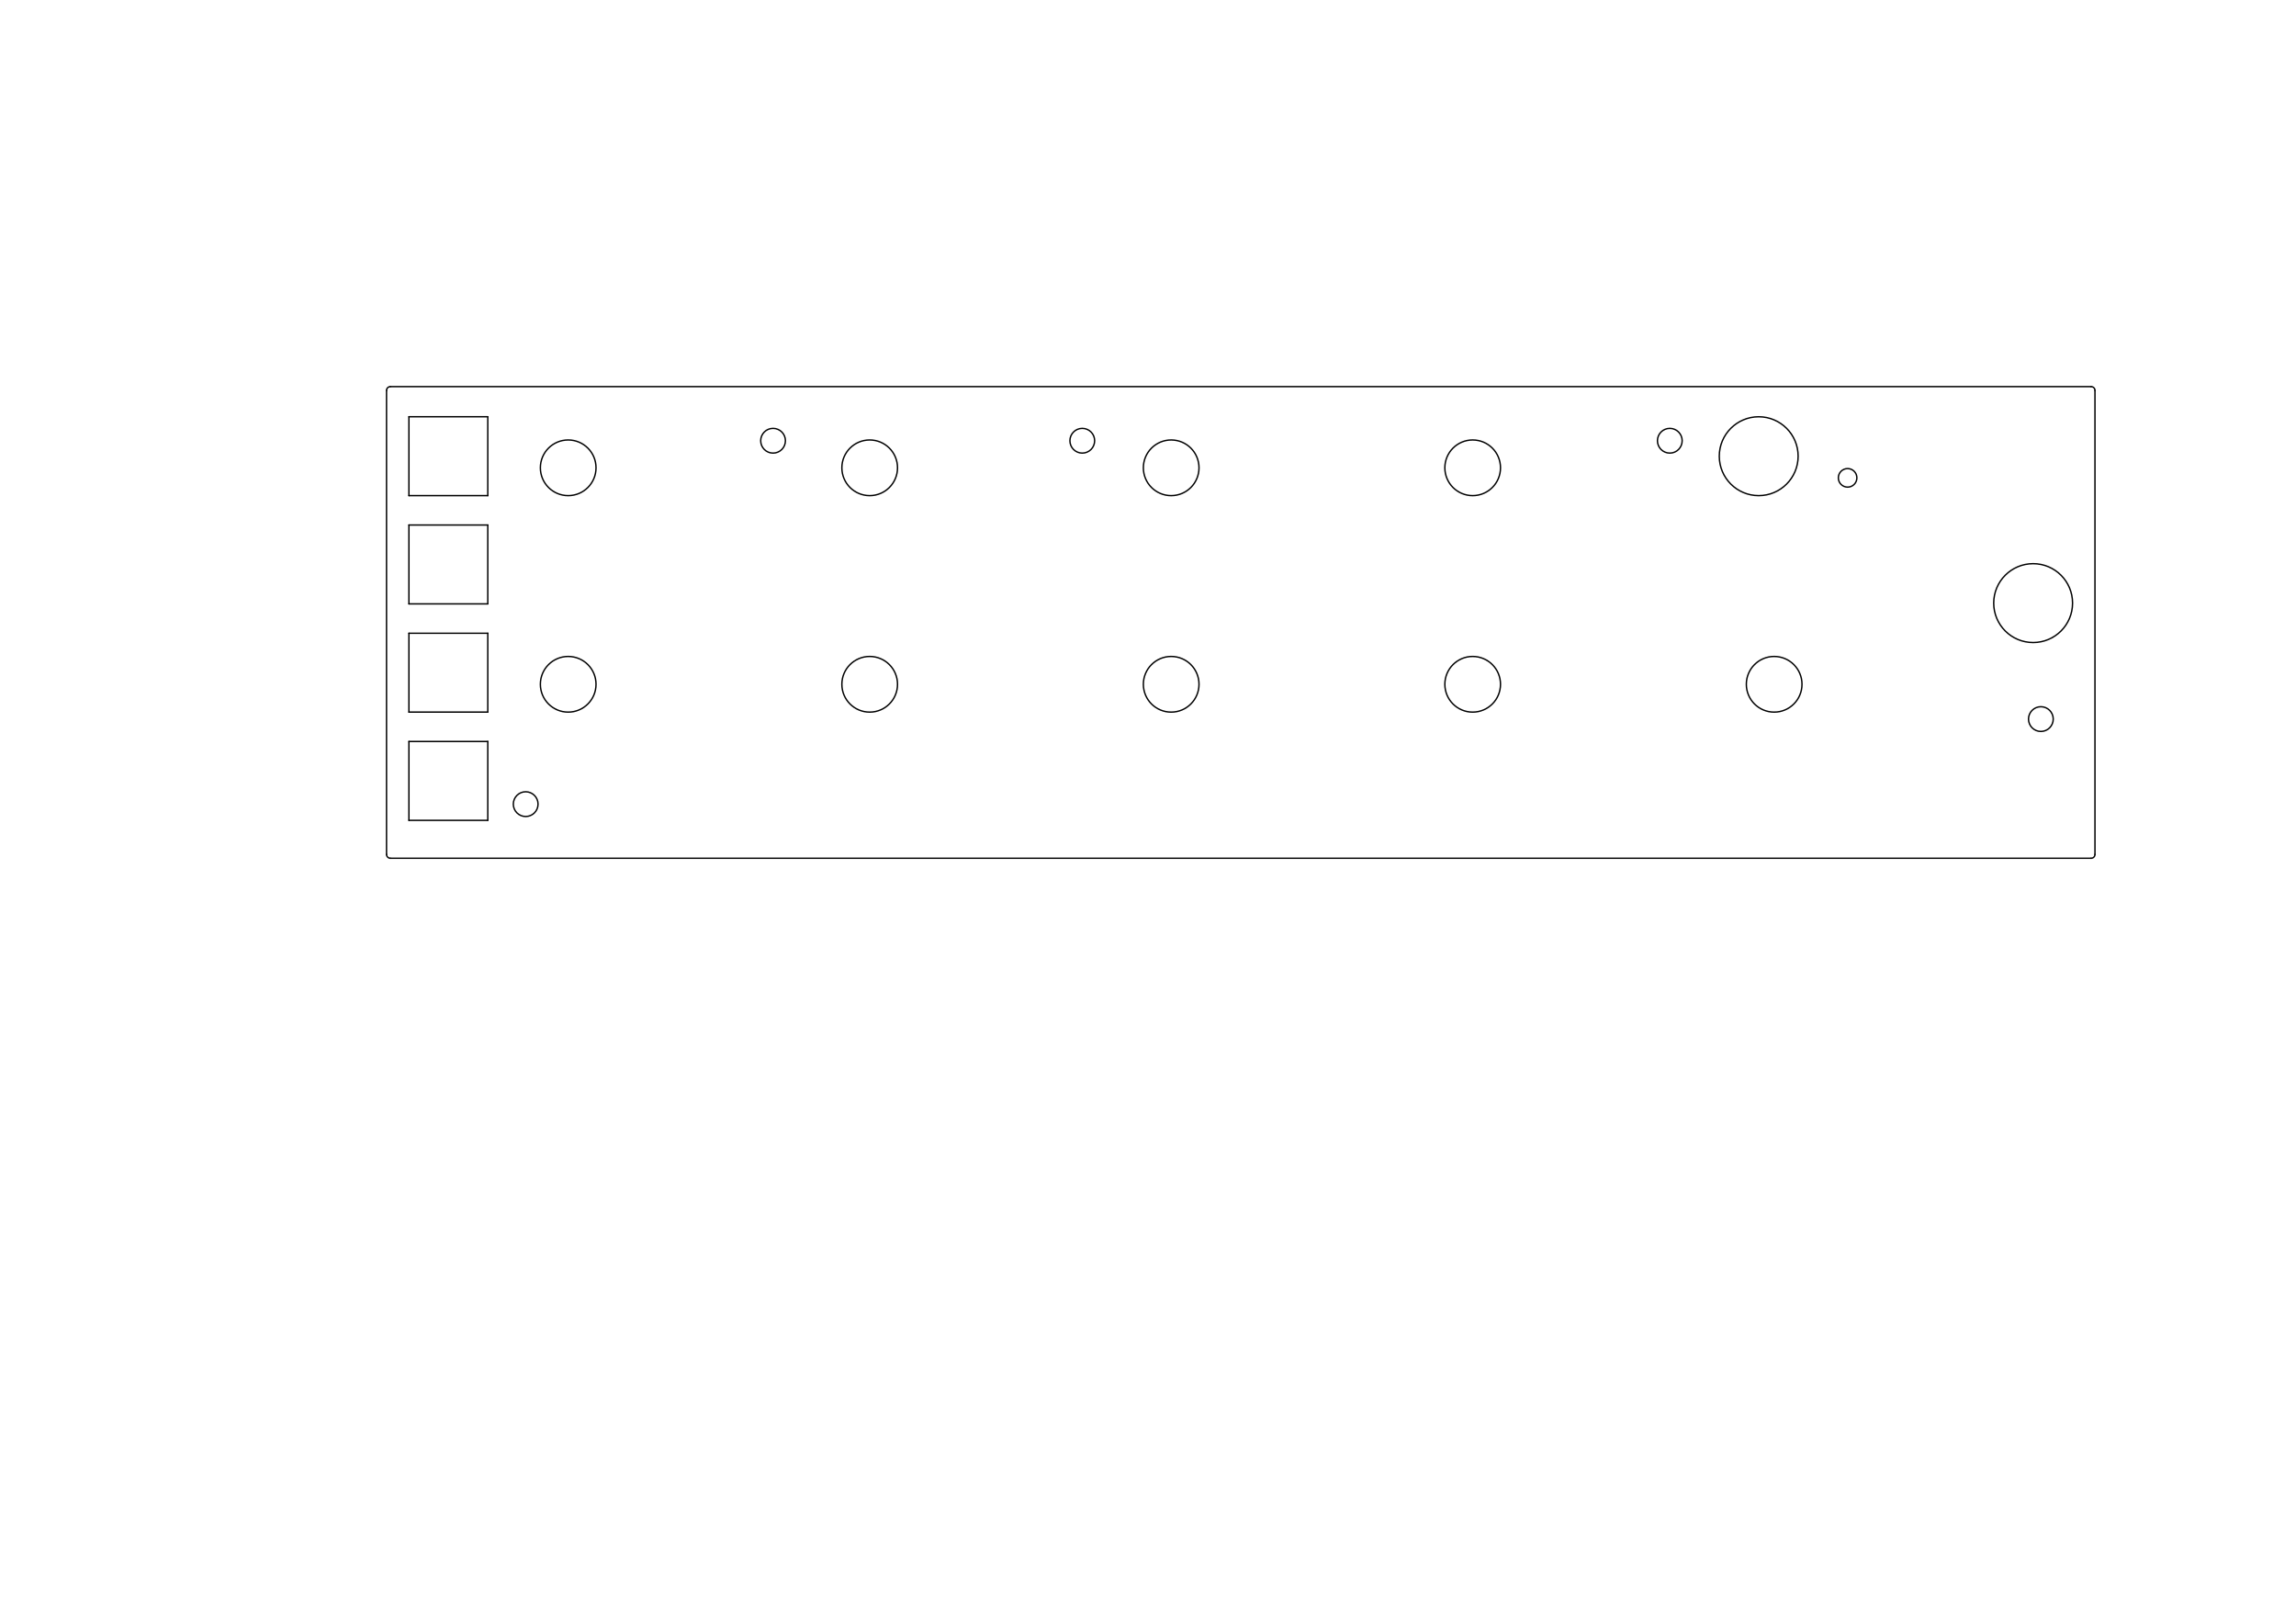
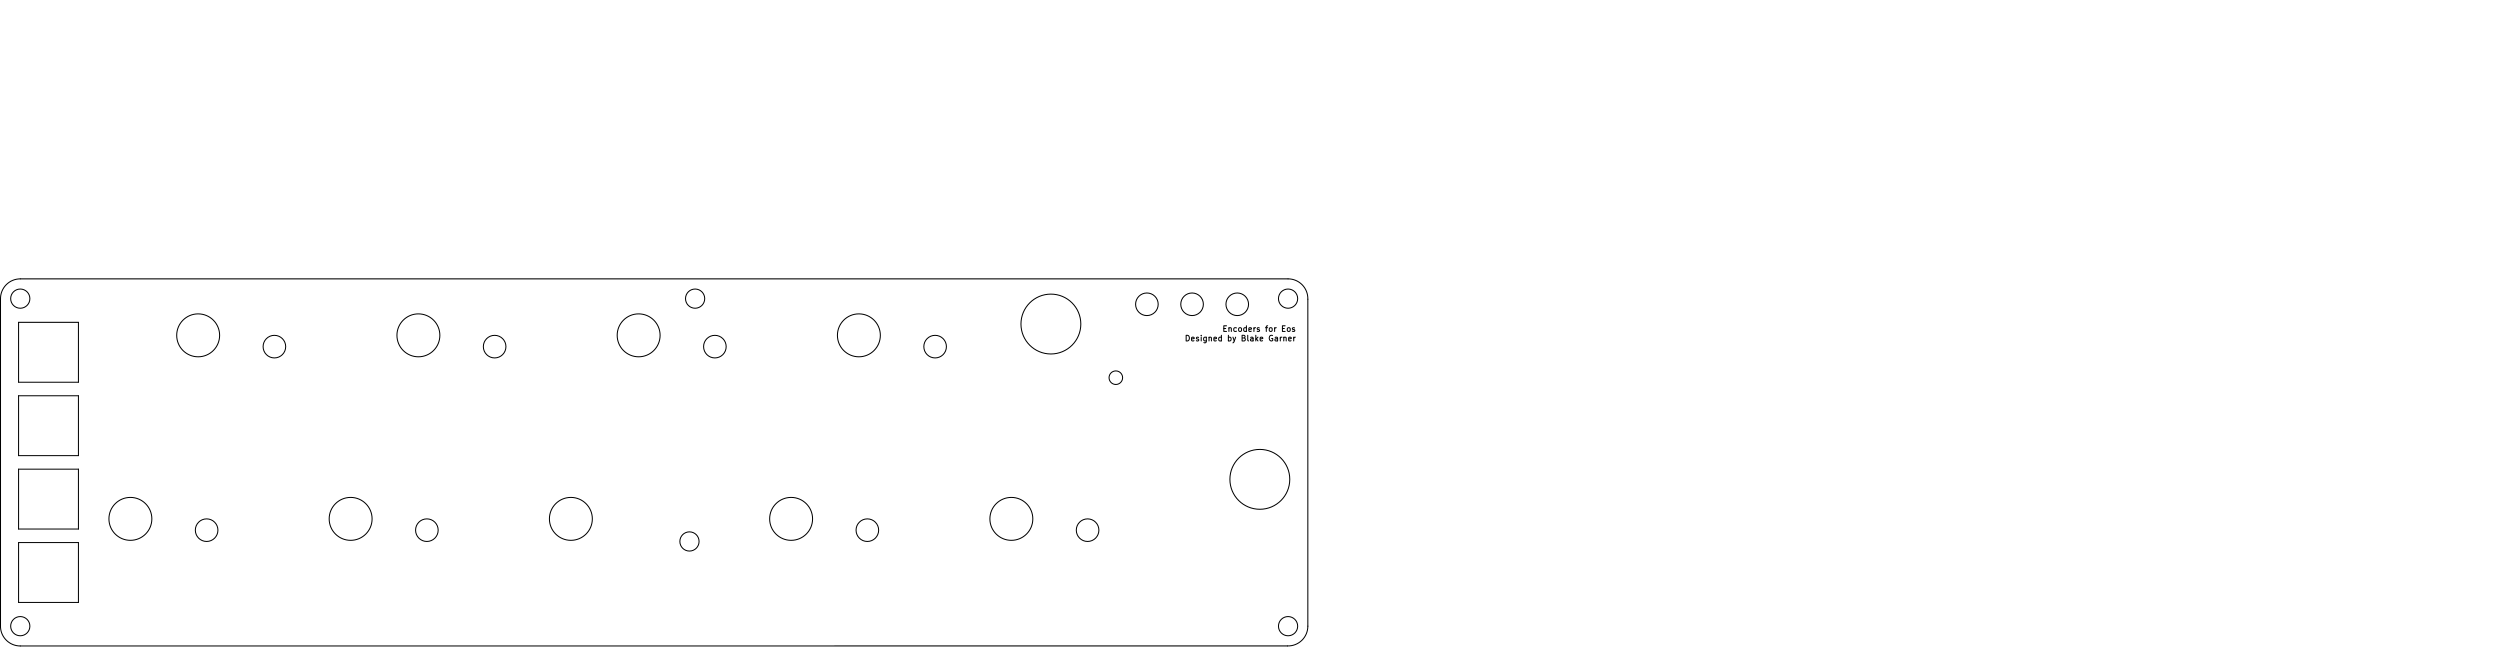
- <svg xmlns="http://www.w3.org/2000/svg" version="1.1" width="29.7cm" height="21.001cm" viewBox="0 0 116930 82680 ">
-   <g style="fill:#000000; fill-opacity:1;stroke:#000000; stroke-opacity:1; stroke-linecap:round; stroke-linejoin:round; " transform="translate(0 0) scale(1 1)">
+ <svg xmlns="http://www.w3.org/2000/svg" version="1.1" width="44.27cm" height="11.448cm" viewBox="0 0 174290 45070">
+   <g style="fill:#000000; fill-opacity:1;stroke:#000000; stroke-opacity:1; stroke-linecap:round; stroke-linejoin:round;" transform="translate(0 0) scale(1 1)">
</g>
  <g style="fill:#000000; fill-opacity:0.0;  stroke:#000000; stroke-width:-0; stroke-opacity:1;  stroke-linecap:round; stroke-linejoin:round;">
</g>
  <g style="fill:#000000; fill-opacity:0.0;  stroke:#000000; stroke-width:70.866; stroke-opacity:1;  stroke-linecap:round; stroke-linejoin:round;">
-     <path d="M20826 37755 L24842 37755 " />
-     <path d="M20826 41771 L20826 37755 " />
-     <path d="M24842 41771 L20826 41771 " />
-     <path d="M24842 37755 L24842 41771 " />
-     <path d="M20826 32244 L24842 32244 " />
-     <path d="M20826 36259 L20826 32244 " />
-     <path d="M24842 36259 L20826 36259 " />
-     <path d="M24842 32244 L24842 36259 " />
-     <path d="M20826 26732 L24842 26732 " />
-     <path d="M20826 30748 L20826 26732 " />
-     <path d="M24842 30748 L20826 30748 " />
-     <path d="M24842 26732 L24842 30748 " />
-     <path d="M106496 43700.8 A196.85 196.85 0.0 0 0 106693 43503.9 " />
-     <path d="M106693 19881.9 A196.85 196.85 0.0 0 0 106496 19685 " />
-     <path d="M19881.9 19685 A196.85 196.85 0.0 0 0 19685 19881.9 " />
-     <path d="M19685 43503.9 A196.85 196.85 0.0 0 0 19881.9 43700.8 " />
-     <path d="M19685 43503 L19685 19881 " />
-     <path d="M106496 43700 L19881 43700 " />
-     <path d="M106692 19881 L106692 43503 " />
-     <path d="M19881 19685 L106496 19685 " />
-     <circle cx="26771.7" cy="40944.9" r="629.921" />
-     <circle cx="39370.1" cy="22440.9" r="629.921" />
-     <circle cx="55118.1" cy="22440.9" r="629.921" />
-     <circle cx="85039.4" cy="22440.9" r="629.921" />
-     <circle cx="103937" cy="36614.2" r="629.921" />
-     <circle cx="94094.5" cy="24330.7" r="472.441" />
-     <path d="M20826 25236 L20826 21220 " />
-     <path d="M24842 25236 L20826 25236 " />
-     <path d="M24842 21220 L24842 25236 " />
-     <path d="M20826 21220 L24842 21220 " />
-     <circle cx="89566.9" cy="23228.3" r="2007.87" />
-     <circle cx="103543" cy="30708.7" r="2007.87" />
-     <circle cx="75000" cy="23818.9" r="1417.32" />
-     <circle cx="59645.7" cy="23818.9" r="1417.32" />
-     <circle cx="44291.3" cy="23818.9" r="1417.32" />
-     <circle cx="28937" cy="23818.9" r="1417.32" />
-     <circle cx="90354.3" cy="34842.5" r="1417.32" />
-     <circle cx="75000" cy="34842.5" r="1417.32" />
-     <circle cx="59645.7" cy="34842.5" r="1417.32" />
-     <circle cx="44291.3" cy="34842.5" r="1417.32" />
-     <circle cx="28937" cy="34842.5" r="1417.32" />
+     <text x="90389.8" y="23126.4" textLength="5118.11" font-size="524.934" lengthAdjust="spacingAndGlyphs" text-anchor="end" opacity="0">Encoders for Eos</text>
+     <path d="M85319 22901 L85450 22901 " />
+     <path d="M85506 23107 L85319 23107 L85319 22713 L85506 22713 " />
+     <path d="M85675 22845 L85675 23107 " />
+     <path d="M85675 22882 L85694 22863 L85731 22845 L85788 22845 L85825 22863 L85844 22901 L85844 23107 " />
+     <path d="M86200 23088 L86162 23107 L86087 23107 L86050 23088 L86031 23070 L86012 23032 L86012 22920 L86031 22882 L86050 22863 L86087 22845 L86162 22845 L86200 22863 " />
+     <path d="M86425 23107 L86387 23088 L86369 23070 L86350 23032 L86350 22920 L86369 22882 L86387 22863 L86425 22845 L86481 22845 L86519 22863 L86537 22882 L86556 22920 L86556 23032 L86537 23070 L86519 23088 L86481 23107 L86425 23107 " />
+     <path d="M86894 23107 L86894 22713 " />
+     <path d="M86894 23088 L86856 23107 L86781 23107 L86744 23088 L86725 23070 L86706 23032 L86706 22920 L86725 22882 L86744 22863 L86781 22845 L86856 22845 L86894 22863 " />
+     <path d="M87231 23088 L87194 23107 L87119 23107 L87081 23088 L87062 23051 L87062 22901 L87081 22863 L87119 22845 L87194 22845 L87231 22863 L87250 22901 L87250 22938 L87062 22976 " />
+     <path d="M87419 23107 L87419 22845 " />
+     <path d="M87419 22920 L87437 22882 L87456 22863 L87494 22845 L87531 22845 " />
+     <path d="M87644 23088 L87681 23107 L87756 23107 L87794 23088 L87812 23051 L87812 23032 L87794 22995 L87756 22976 L87700 22976 L87662 22957 L87644 22920 L87644 22901 L87662 22863 L87700 22845 L87756 22845 L87794 22863 " />
+     <path d="M88225 22845 L88375 22845 " />
+     <path d="M88281 23107 L88281 22770 L88300 22732 L88337 22713 L88375 22713 " />
+     <path d="M88562 23107 L88525 23088 L88506 23070 L88487 23032 L88487 22920 L88506 22882 L88525 22863 L88562 22845 L88618 22845 L88656 22863 L88675 22882 L88693 22920 L88693 23032 L88675 23070 L88656 23088 L88618 23107 L88562 23107 " />
+     <path d="M88862 23107 L88862 22845 " />
+     <path d="M88862 22920 L88881 22882 L88900 22863 L88937 22845 L88975 22845 " />
+     <path d="M89406 22901 L89537 22901 " />
+     <path d="M89593 23107 L89406 23107 L89406 22713 L89593 22713 " />
+     <path d="M89818 23107 L89781 23088 L89762 23070 L89743 23032 L89743 22920 L89762 22882 L89781 22863 L89818 22845 L89875 22845 L89912 22863 L89931 22882 L89950 22920 L89950 23032 L89931 23070 L89912 23088 L89875 23107 L89818 23107 " />
+     <path d="M90099 23088 L90137 23107 L90212 23107 L90249 23088 L90268 23051 L90268 23032 L90249 22995 L90212 22976 L90156 22976 L90118 22957 L90099 22920 L90099 22901 L90118 22863 L90156 22845 L90212 22845 L90249 22863 " />
+     <text x="90389.8" y="23787.8" textLength="7834.91" font-size="524.934" lengthAdjust="spacingAndGlyphs" text-anchor="end" opacity="0">Designed by Blake Garner</text>
+     <path d="M82694 23769 L82694 23375 L82788 23375 L82844 23394 L82882 23431 L82900 23469 L82919 23544 L82919 23600 L82900 23675 L82882 23712 L82844 23750 L82788 23769 L82694 23769 " />
+     <path d="M83238 23750 L83200 23769 L83125 23769 L83088 23750 L83069 23712 L83069 23562 L83088 23525 L83125 23506 L83200 23506 L83238 23525 L83257 23562 L83257 23600 L83069 23637 " />
+     <path d="M83407 23750 L83444 23769 L83519 23769 L83557 23750 L83575 23712 L83575 23694 L83557 23656 L83519 23637 L83463 23637 L83425 23619 L83407 23581 L83407 23562 L83425 23525 L83463 23506 L83519 23506 L83557 23525 " />
+     <path d="M83744 23769 L83744 23506 " />
+     <path d="M83744 23375 L83725 23394 L83744 23412 L83763 23394 L83744 23375 L83744 23412 " />
+     <path d="M84100 23506 L84100 23825 L84081 23862 L84063 23881 L84025 23900 L83969 23900 L83932 23881 " />
+     <path d="M84100 23750 L84063 23769 L83988 23769 L83950 23750 L83932 23731 L83913 23694 L83913 23581 L83932 23544 L83950 23525 L83988 23506 L84063 23506 L84100 23525 " />
+     <path d="M84288 23506 L84288 23769 " />
+     <path d="M84288 23544 L84306 23525 L84344 23506 L84400 23506 L84438 23525 L84456 23562 L84456 23769 " />
+     <path d="M84794 23750 L84756 23769 L84681 23769 L84644 23750 L84625 23712 L84625 23562 L84644 23525 L84681 23506 L84756 23506 L84794 23525 L84813 23562 L84813 23600 L84625 23637 " />
+     <path d="M85150 23769 L85150 23375 " />
+     <path d="M85150 23750 L85113 23769 L85038 23769 L85000 23750 L84981 23731 L84963 23694 L84963 23581 L84981 23544 L85000 23525 L85038 23506 L85113 23506 L85150 23525 " />
+     <path d="M85638 23769 L85638 23375 " />
+     <path d="M85638 23525 L85675 23506 L85750 23506 L85788 23525 L85806 23544 L85825 23581 L85825 23694 L85806 23731 L85788 23750 L85750 23769 L85675 23769 L85638 23750 " />
+     <path d="M85956 23506 L86050 23769 " />
+     <path d="M86144 23506 L86050 23769 L86012 23862 L85994 23881 L85956 23900 " />
+     <path d="M86725 23562 L86781 23581 L86800 23600 L86819 23637 L86819 23694 L86800 23731 L86781 23750 L86744 23769 L86594 23769 L86594 23375 L86725 23375 L86762 23394 L86781 23412 L86800 23450 L86800 23487 L86781 23525 L86762 23544 L86725 23562 L86594 23562 " />
+     <path d="M87044 23769 L87006 23750 L86987 23712 L86987 23375 " />
+     <path d="M87362 23769 L87362 23562 L87344 23525 L87306 23506 L87231 23506 L87194 23525 " />
+     <path d="M87362 23750 L87325 23769 L87231 23769 L87194 23750 L87175 23712 L87175 23675 L87194 23637 L87231 23619 L87325 23619 L87362 23600 " />
+     <path d="M87550 23769 L87550 23375 " />
+     <path d="M87587 23619 L87700 23769 " />
+     <path d="M87700 23506 L87550 23656 " />
+     <path d="M88018 23750 L87981 23769 L87906 23769 L87869 23750 L87850 23712 L87850 23562 L87869 23525 L87906 23506 L87981 23506 L88018 23525 L88037 23562 L88037 23600 L87850 23637 " />
+     <path d="M88712 23394 L88675 23375 L88618 23375 L88562 23394 L88525 23431 L88506 23469 L88487 23544 L88487 23600 L88506 23675 L88525 23712 L88562 23750 L88618 23769 L88656 23769 L88712 23750 L88731 23731 L88731 23600 L88656 23600 " />
+     <path d="M89068 23769 L89068 23562 L89050 23525 L89012 23506 L88937 23506 L88900 23525 " />
+     <path d="M89068 23750 L89031 23769 L88937 23769 L88900 23750 L88881 23712 L88881 23675 L88900 23637 L88937 23619 L89031 23619 L89068 23600 " />
+     <path d="M89256 23769 L89256 23506 " />
+     <path d="M89256 23581 L89275 23544 L89293 23525 L89331 23506 L89368 23506 " />
+     <path d="M89500 23506 L89500 23769 " />
+     <path d="M89500 23544 L89518 23525 L89556 23506 L89612 23506 L89650 23525 L89668 23562 L89668 23769 " />
+     <path d="M90006 23750 L89968 23769 L89893 23769 L89856 23750 L89837 23712 L89837 23562 L89856 23525 L89893 23506 L89968 23506 L90006 23525 L90024 23562 L90024 23600 L89837 23637 " />
+     <path d="M90193 23769 L90193 23506 " />
+     <path d="M90193 23581 L90212 23544 L90231 23525 L90268 23506 L90306 23506 " />
+     <circle cx="86255.9" cy="21213" r="787.402" />
+     <circle cx="83106.3" cy="21213" r="787.402" />
+     <circle cx="79956.7" cy="21213" r="787.402" />
+     <circle cx="14405.5" cy="36961" r="787.402" />
+     <circle cx="29759.8" cy="36961" r="787.402" />
+     <circle cx="60468.5" cy="36961" r="787.402" />
+     <circle cx="75822.8" cy="36961" r="787.402" />
+     <circle cx="65192.9" cy="24165.7" r="787.402" />
+     <circle cx="49838.6" cy="24165.7" r="787.402" />
+     <circle cx="34484.3" cy="24165.7" r="787.402" />
+     <circle cx="19129.9" cy="24165.7" r="787.402" />
+     <path d="M5468 37827 L5468 42000 " />
+     <path d="M1295 37827 L5468 37827 " />
+     <path d="M5468 42000 L1295 42000 " />
+     <path d="M1295 42000 L1295 37827 " />
+     <path d="M5468 32709 L5468 36882 " />
+     <path d="M1295 32709 L5468 32709 " />
+     <path d="M5468 36882 L1295 36882 " />
+     <path d="M1295 36882 L1295 32709 " />
+     <path d="M5468 27590 L5468 31764 " />
+     <path d="M1295 27590 L5468 27590 " />
+     <path d="M5468 31764 L1295 31764 " />
+     <path d="M1295 31764 L1295 27590 " />
+     <path d="M1413.39 19441.3 A1377.95 1377.95 0.0 0 0 35.996 20858.6" />
+     <circle cx="48066.9" cy="37748.4" r="669.291" />
+     <path d="M89759.8 45031.9 A1378.51 1378.51 0.0 0 0 91177.7 43653.9" />
+     <path d="M91177.2 20858.7 A1378.51 1378.51 0.0 0 0 89799.2 19440.8" />
+     <path d="M35.433 43732.7 A1380.2 1380.2 0.0 0 0 1413.39 45034.1" />
+     <path d="M35 43732 L35 20858 " />
+     <path d="M89759 45031 L1413 45034 " />
+     <path d="M91177 20858 L91177 43653 " />
+     <path d="M1413 19441 L89799 19441 " />
+     <circle cx="1413.39" cy="43653.9" r="669.291" />
+     <circle cx="1413.39" cy="20819.3" r="669.291" />
+     <circle cx="48460.6" cy="20819.3" r="669.291" />
+     <circle cx="89799.2" cy="20819.3" r="669.291" />
+     <circle cx="89799.2" cy="43653.9" r="669.291" />
+     <circle cx="77791.3" cy="26331.1" r="472.441" />
+     <path d="M1295 26646 L1295 22472 " />
+     <path d="M5468 26646 L1295 26646 " />
+     <path d="M5468 22472 L5468 26646 " />
+     <path d="M1295 22472 L5468 22472 " />
+     <circle cx="73263.8" cy="22590.9" r="2086.61" />
+     <circle cx="87830.7" cy="33417.7" r="2086.61" />
+     <circle cx="59878" cy="23378.3" r="1496.06" />
+     <circle cx="44523.6" cy="23378.3" r="1496.06" />
+     <circle cx="29169.3" cy="23378.3" r="1496.06" />
+     <circle cx="13815" cy="23378.3" r="1496.06" />
+     <circle cx="70507.9" cy="36173.6" r="1496.06" />
+     <circle cx="55153.5" cy="36173.6" r="1496.06" />
+     <circle cx="39799.2" cy="36173.6" r="1496.06" />
+     <circle cx="24444.9" cy="36173.6" r="1496.06" />
+     <circle cx="9090.55" cy="36173.6" r="1496.06" />
+     <g>
+ </g>
+     <g>
+ </g>
+     <g>
+ </g>
+     <g>
+ </g>
+     <g>
+ </g>
+     <g>
+ </g>
+     <g>
+ </g>
+     <g>
+ </g>
    <g>
</g>
    <g>
</g>
    <g>
</g>
    <g>
</g>
    <g>
</g>
    <g>
</g>
    <g>
</g>
    <g>
</g>
    <g>
</g>
    <g>
</g>
    <g>
</g>
    <g>
</g>
    <g>
</g>
    <g>
</g>
    <g>
</g>
    <g>
</g>
    <g>
</g>
    <g>
</g>
    <g>
</g>
    <g>
</g>
    <g>
</g>
    <g>
</g>
    <g>
</g>
    <g>
</g>
    <g>
</g>
    <g>
</g>
    <g>
</g>
    <g>
</g>
    <g>
</g>
    <g>
</g>
    <g>
</g>
    <g>
</g>
    <g>
</g>
    <g>
</g>
    <g>
</g>
    <g>
</g>
    <g>
</g>
    <g>
</g>
    <g>
</g>
    <g>
</g>
    <g>
</g>
    <g>
</g>
    <g>
</g>
    <g>
</g>
    <g>
</g>
    <g>
</g>
    <g>
</g>
    <g>
</g>
    <g>
</g>
    <g>
</g>
    <g>
</g>
    <g>
</g>
    <g>
</g>
    <g>
</g>
    <g>
</g>
    <g>
</g>
    <g>
</g>
    <g>
</g>
    <g>
</g>
    <g>
</g>
    <g>
</g>
    <g>
</g>
    <g>
</g>
    <g>
</g>
    <g>
</g>
    <g>
</g>
    <g>
</g>
    <g>
</g>
    <g>
</g>
    <g>
</g>
    <g>
</g>
    <g>
</g>
    <g>
</g>
    <g>
</g>
    <g>
</g>
    <g>
</g>
    <g>
</g>
    <g>
</g>
    <g>
</g>
    <g>
</g>
    <g>
</g>
    <g>
</g>
    <g>
</g>
    <g>
</g>
    <g>
</g>
    <g>
</g>
    <g>
</g>
    <g>
</g>
    <g>
</g>
    <g>
</g>
    <g>
</g>
    <g>
</g>
    <g>
</g>
    <g>
</g>
    <g>
</g>
    <g>
</g>
    <g>
</g>
    <g>
</g>
    <g>
</g>
    <g>
</g>
    <g>
</g>
    <g>
</g>
    <g>
</g>
    <g>
</g>
    <g>
</g>
    <g>
</g>
    <g>
</g>
    <g>
</g>
    <g>
</g>
    <g>
</g>
    <g>
</g>
    <g>
</g>
    <g>
</g>
    <g>
</g>
    <g>
</g>
    <g>
</g>
    <g>
</g>
    <g>
</g>
    <g>
</g>
    <g>
</g>
    <g>
</g>
    <g>
</g>
    <g>
</g>
    <g>
</g>
    <g>
</g>
    <g>
</g>
    <g>
</g>
    <g>
</g>
    <g>
</g>
    <g>
</g>
    <g>
</g>
    <g>
</g>
    <g>
</g>
    <g>
</g>
    <g>
</g>
    <g>
</g>
    <g>
</g>
    <g>
</g>
    <g>
</g>
    <g>
</g>
    <g>
</g>
    <g>
</g>
    <g>
</g>
    <g>
</g>
    <g>
</g>
    <g>
</g>
    <g>
</g>
    <g>
</g>
    <g>
</g>
    <g>
</g>
    <g>
</g>
    <g>
</g>
    <g>
</g>
    <g>
</g>
    <g>
</g>
    <g>
</g>
    <g>
</g>
    <g>
</g>
    <g>
</g>
    <g>
</g>
    <g>
</g>
    <g>
</g>
    <g>
</g>
    <g>
</g>
    <g>
</g>
    <g>
</g>
    <g>
</g>
    <g>
</g>
    <g>
</g>
    <g>
</g>
    <g>
</g>
    <g>
</g>
    <g>
</g>
    <g>
</g>
    <g>
</g>
    <g>
</g>
    <g>
</g>
    <g>
</g>
    <g>
</g>
    <g>
</g>
    <g>
</g>
    <g>
</g>
    <g>
</g>
    <g>
</g>
    <g>
</g>
    <g>
</g>
    <g>
</g>
    <g>
</g>
    <g>
</g>
    <g>
</g>
    <g>
</g>
    <g>
</g>
    <g>
</g>
    <g>
</g>
    <g>
</g>
    <g>
</g>
    <g>
</g>
    <g>
</g>
    <g>
</g>
    <g>
</g>
    <g>
</g>
    <g>
</g>
    <g>
</g>
    <g>
</g>
    <g>
</g>
    <g>
</g>
    <g>
</g>
    <g>
</g>
    <g>
</g>
    <g>
</g>
    <g>
</g>
    <g>
</g>
    <g>
</g>
    <g>
</g>
    <g>
</g>
    <g>
</g>
    <g>
</g>
    <g>
</g>
    <g>
</g>
    <g>
</g>
    <g>
</g>
    <g>
</g>
    <g>
</g>
  </g>
</svg>
